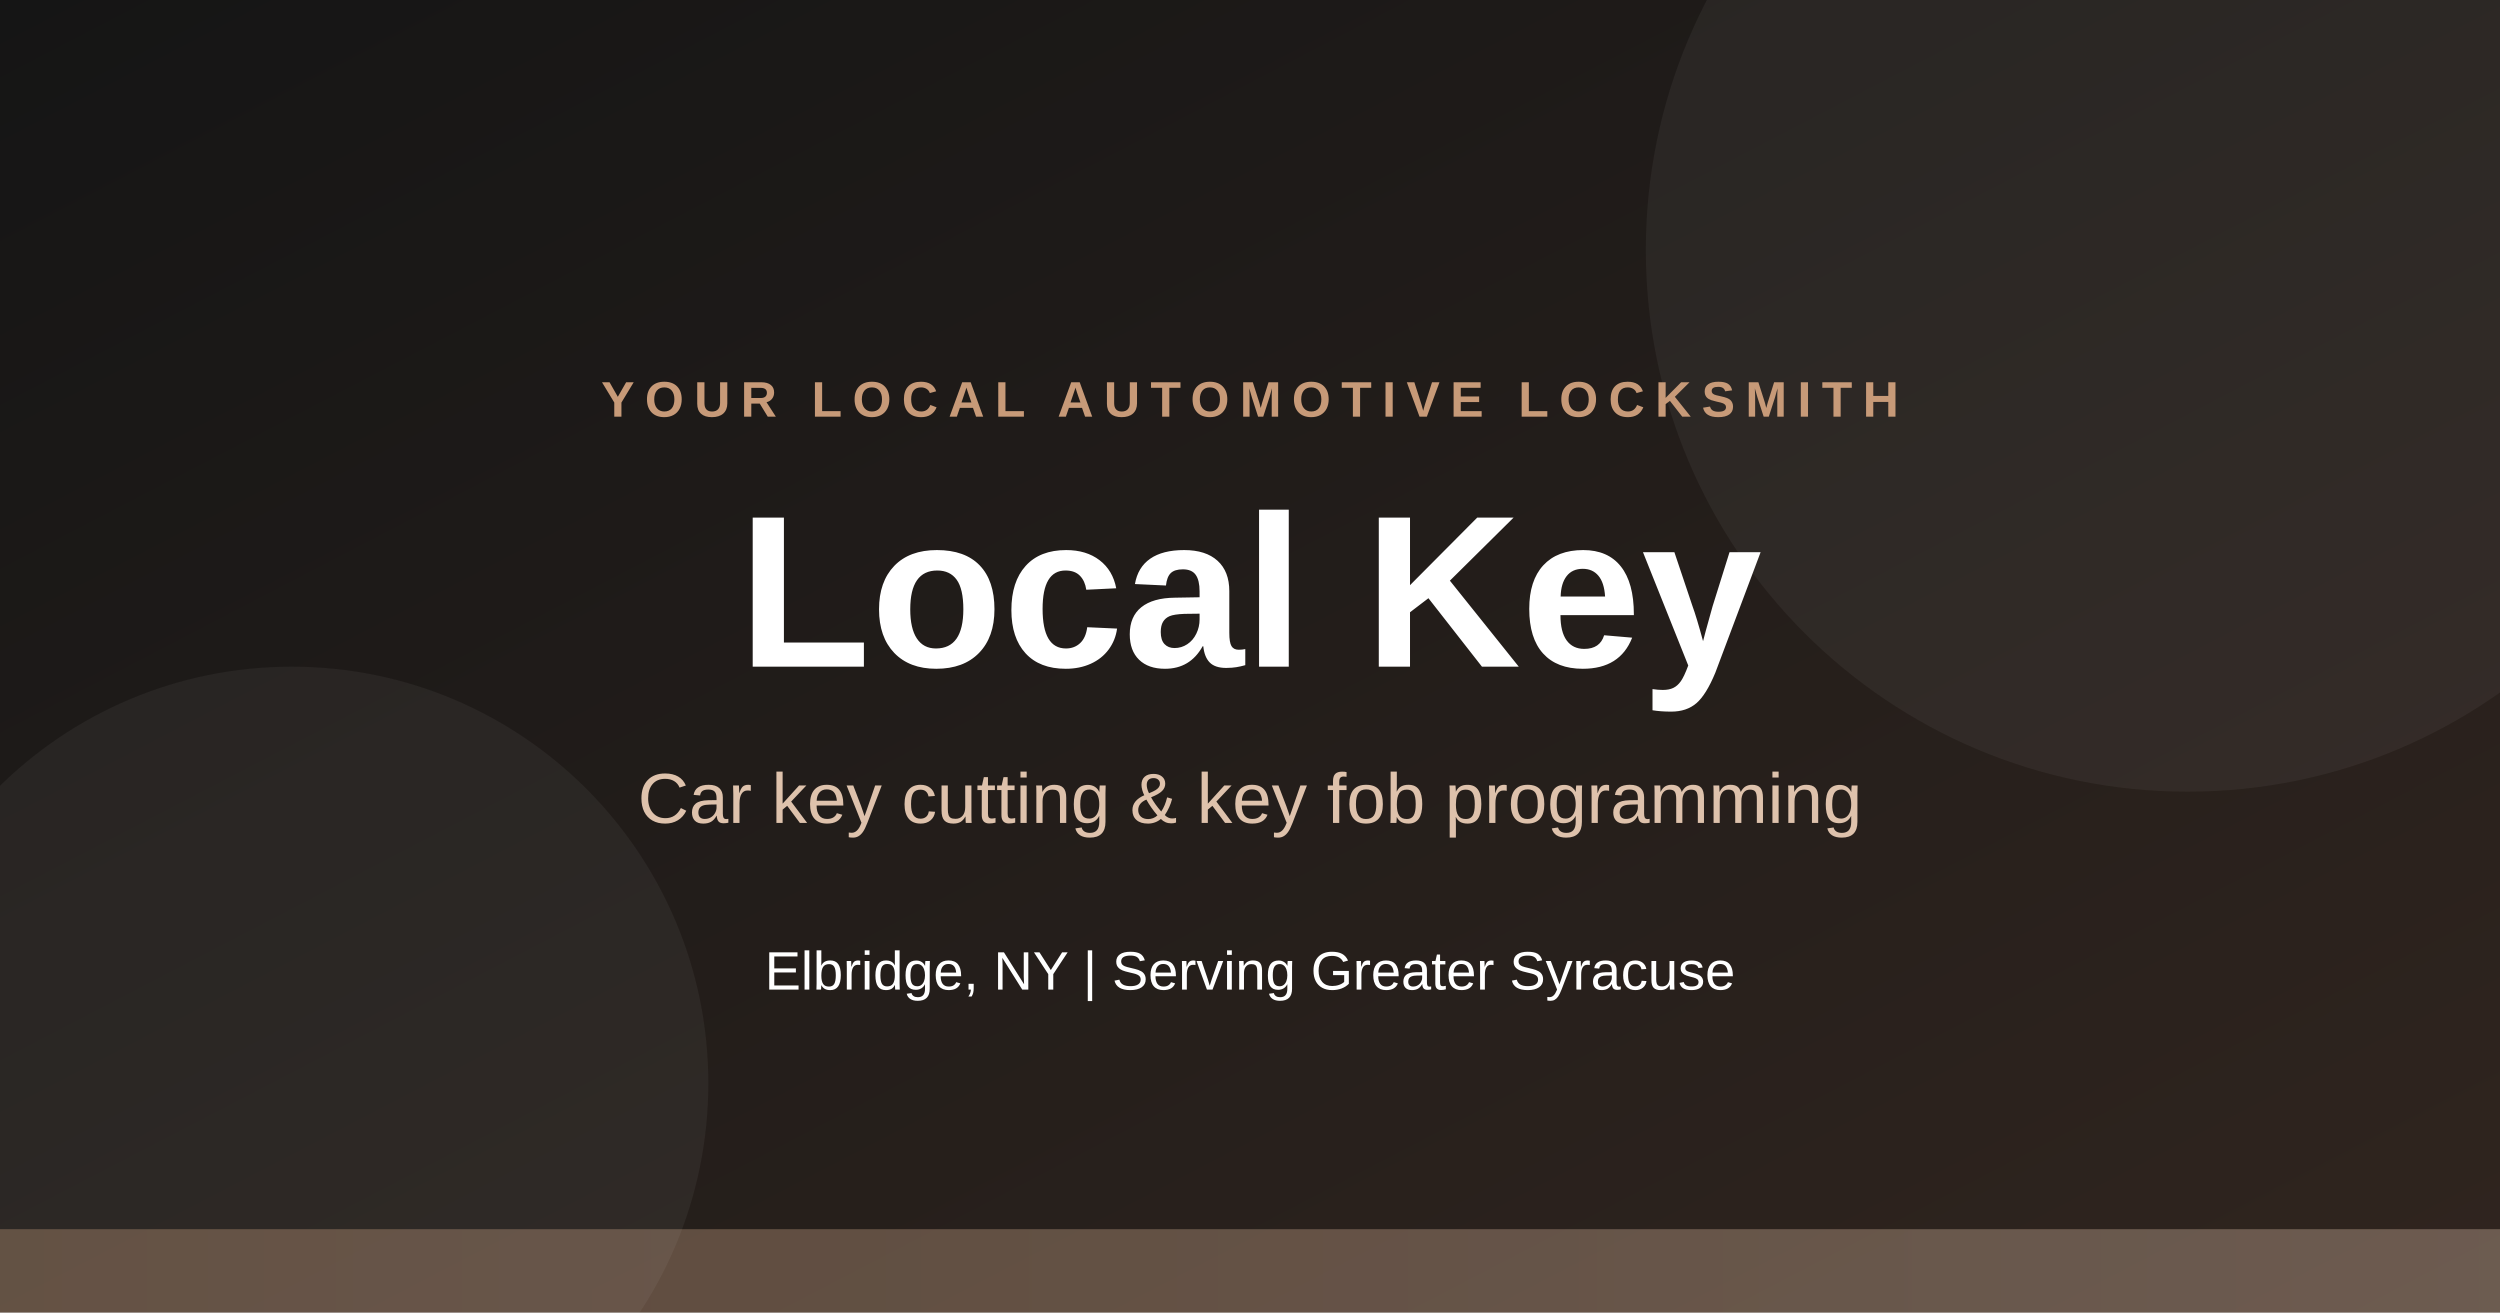
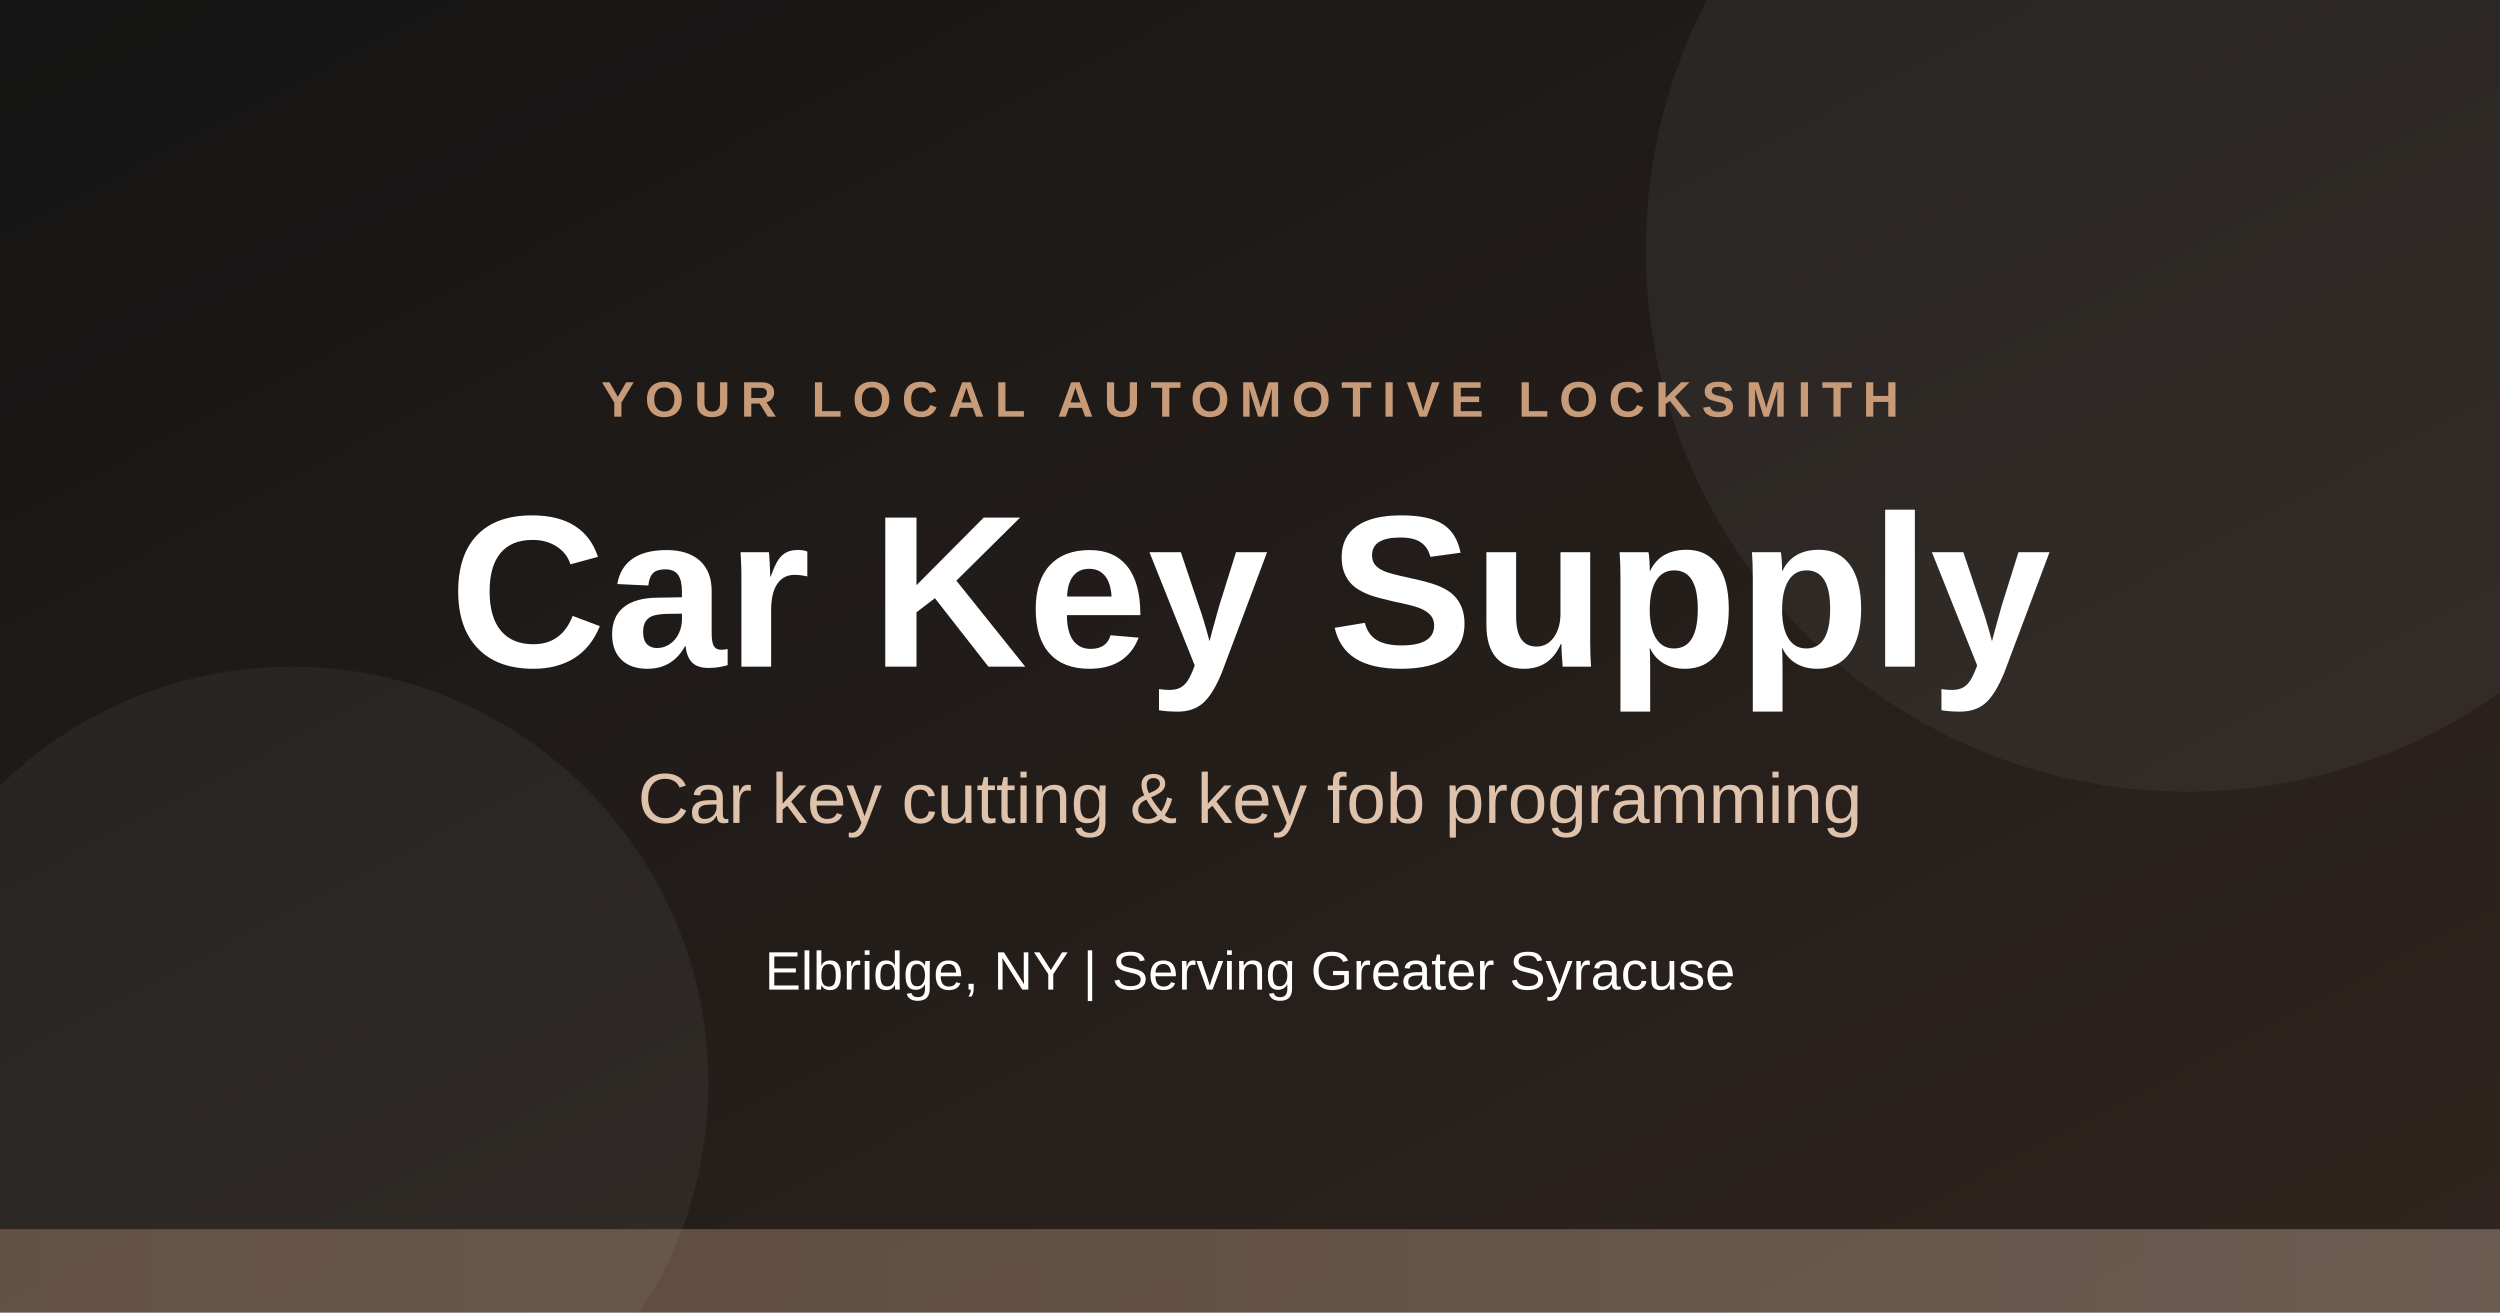
- <svg xmlns="http://www.w3.org/2000/svg" width="1200" height="630" viewBox="0 0 1200 630" role="img" aria-label="Local Key, automotive locksmith in Elbridge, NY">
+ <svg xmlns="http://www.w3.org/2000/svg" width="1200" height="630" viewBox="0 0 1200 630" role="img" aria-label="Car Key Supply, automotive locksmith in Elbridge, NY">
  <defs>
    <linearGradient id="bg" x1="0" y1="0" x2="1" y2="1">
      <stop offset="0%" stop-color="#151515" />
      <stop offset="100%" stop-color="#30251f" />
    </linearGradient>
    <linearGradient id="accent" x1="0" y1="0" x2="1" y2="0">
      <stop offset="0%" stop-color="#C79A78" />
      <stop offset="100%" stop-color="#dec2ac" />
    </linearGradient>
  </defs>
  <rect width="1200" height="630" fill="url(#bg)" />
  <rect x="0" y="590" width="1200" height="40" fill="url(#accent)" opacity="0.35" />
  <circle cx="1050" cy="120" r="260" fill="#ffffff" opacity="0.05" />
  <circle cx="140" cy="520" r="200" fill="#ffffff" opacity="0.05" />
  <text x="600" y="200" text-anchor="middle" font-family="Arial, Helvetica, sans-serif" font-size="24" font-weight="700" letter-spacing="5" fill="#C79A78">YOUR LOCAL AUTOMOTIVE LOCKSMITH</text>
-   <text x="600" y="320" text-anchor="middle" font-family="Arial, Helvetica, sans-serif" font-size="104" font-weight="700" fill="#ffffff">Local Key</text>
+   <text x="600" y="320" text-anchor="middle" font-family="Arial, Helvetica, sans-serif" font-size="104" font-weight="700" fill="#ffffff">Car Key Supply</text>
  <text x="600" y="395" text-anchor="middle" font-family="Arial, Helvetica, sans-serif" font-size="34" fill="#dec2ac">Car key cutting &amp; key fob programming</text>
  <text x="600" y="475" text-anchor="middle" font-family="Arial, Helvetica, sans-serif" font-size="26" fill="#ffffff">Elbridge, NY | Serving Greater Syracuse</text>
</svg>
